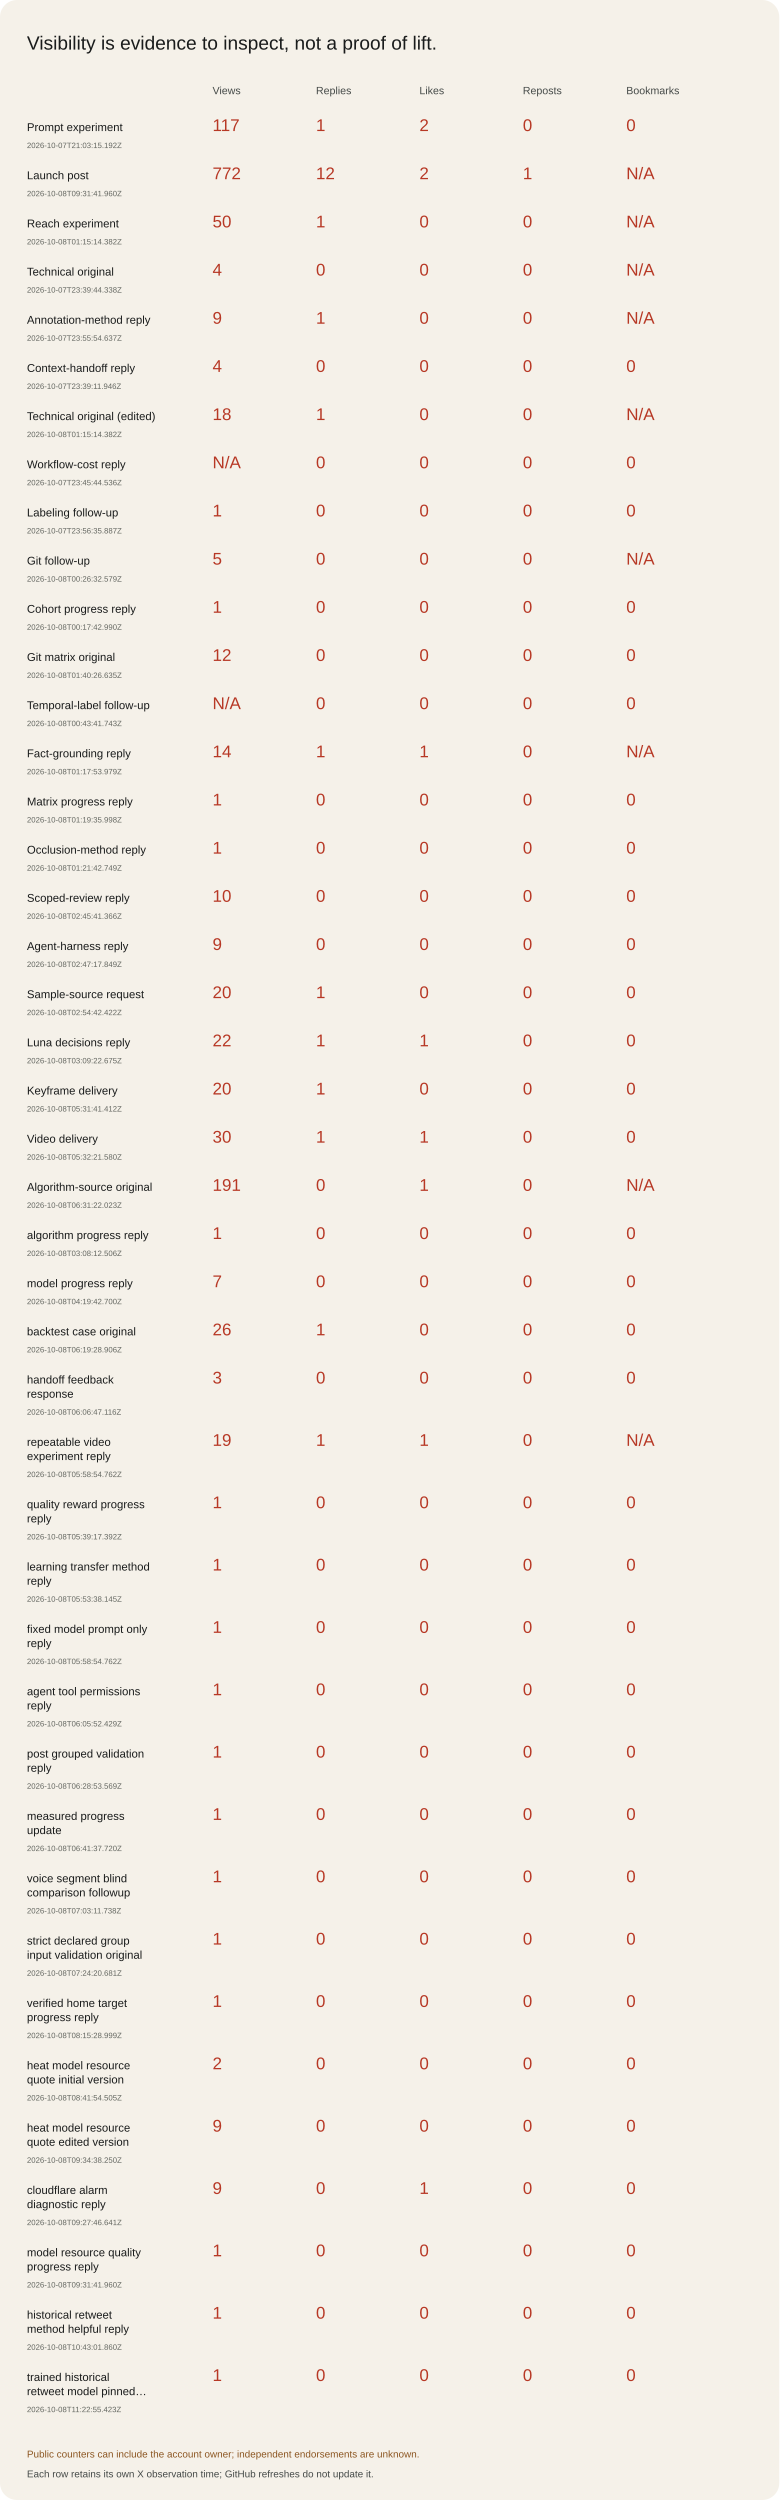
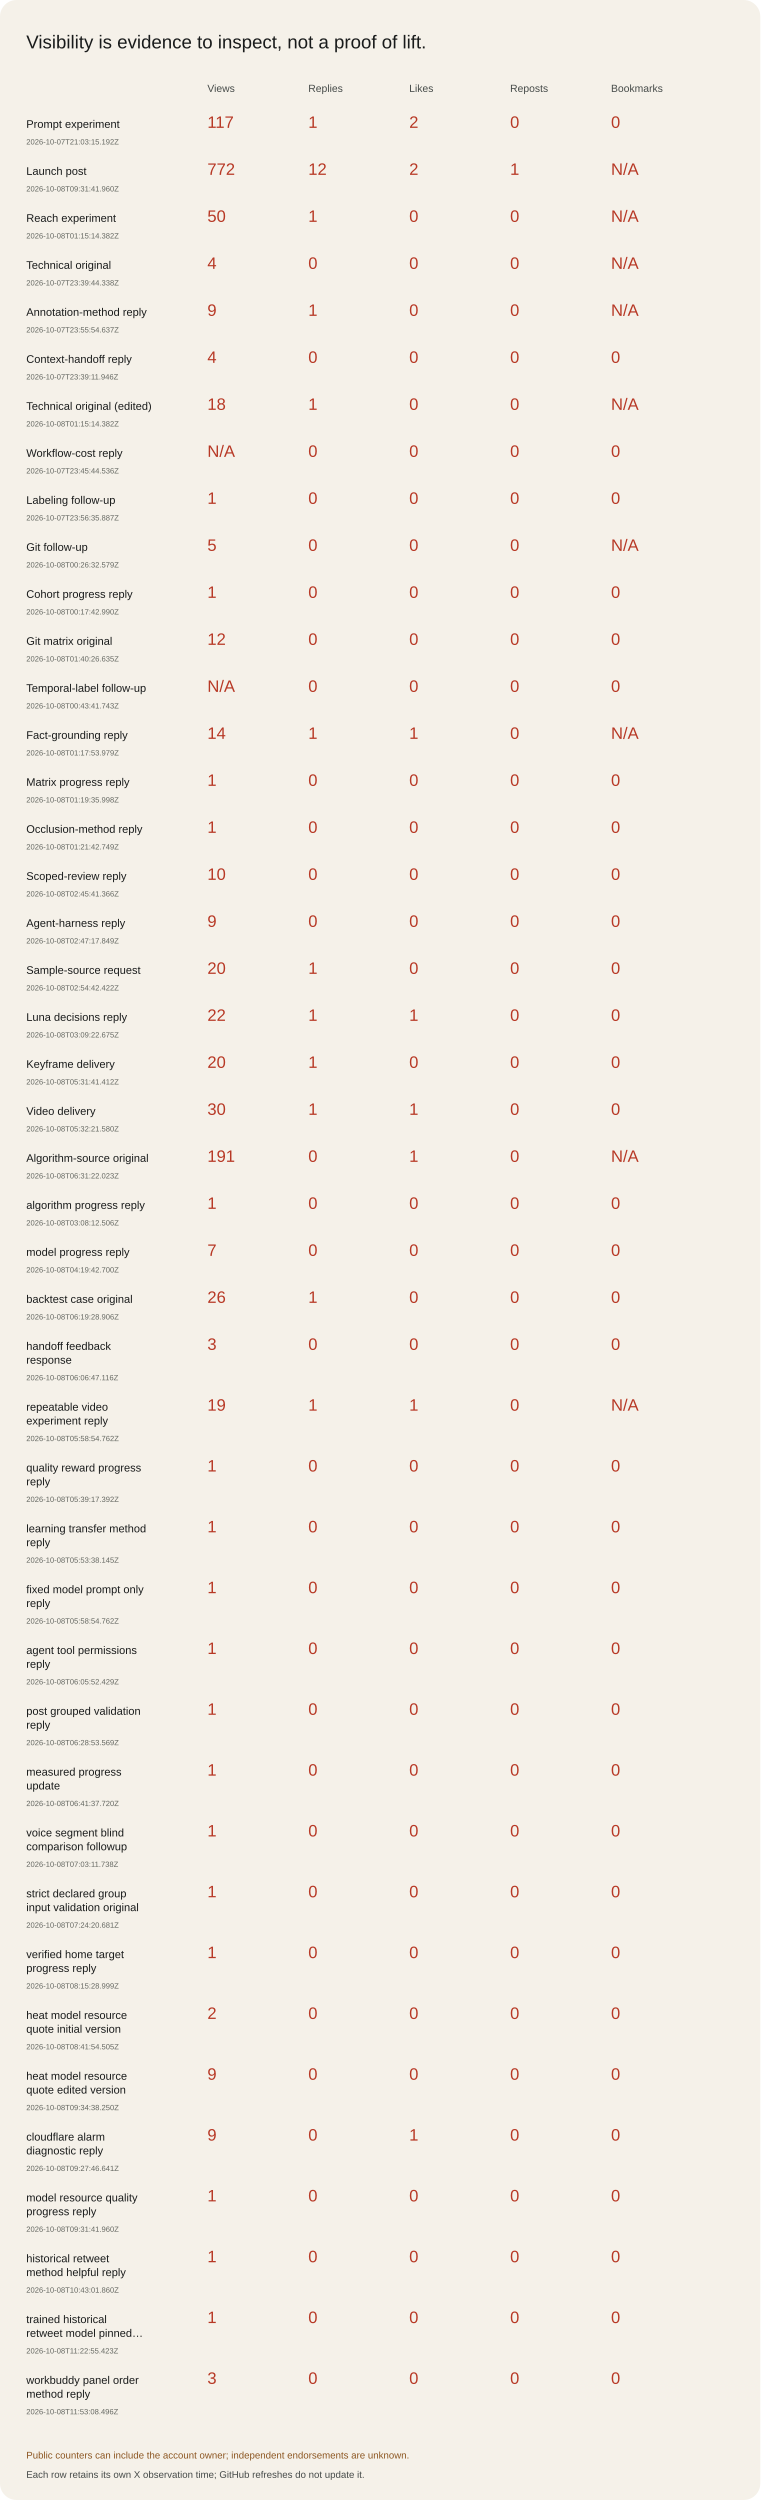
- <svg xmlns="http://www.w3.org/2000/svg" width="1100" height="3529" viewBox="0 0 1100 3529" role="img">
-   <rect width="1100" height="3529" rx="24" fill="#f5f1e9" />
+ <svg xmlns="http://www.w3.org/2000/svg" width="1100" height="3617" viewBox="0 0 1100 3617" role="img">
+   <rect width="1100" height="3617" rx="24" fill="#f5f1e9" />
  <g font-family="Arial, sans-serif">
    <text x="38" y="70" font-size="27" fill="#191b1b">Visibility is evidence to inspect, not a proof of lift.</text>
    <text x="300" y="133" font-size="15" fill="#454a48">Views</text>
    <text x="446" y="133" font-size="15" fill="#454a48">Replies</text>
    <text x="592" y="133" font-size="15" fill="#454a48">Likes</text>
    <text x="738" y="133" font-size="15" fill="#454a48">Reposts</text>
    <text x="884" y="133" font-size="15" fill="#454a48">Bookmarks</text>
    <svg x="38" y="166" width="244" height="43" viewBox="0 0 244 43" overflow="hidden">
      <text x="0" y="19" font-size="16" fill="#191b1b">Prompt experiment</text>
    </svg>
    <text x="300" y="185" font-size="24" fill="#b73825">117</text>
    <text x="446" y="185" font-size="24" fill="#b73825">1</text>
    <text x="592" y="185" font-size="24" fill="#b73825">2</text>
    <text x="738" y="185" font-size="24" fill="#b73825">0</text>
    <text x="884" y="185" font-size="24" fill="#b73825">0</text>
    <text x="38" y="209" font-size="11" fill="#636660">2026-10-07T21:03:15.192Z</text>
    <svg x="38" y="234" width="244" height="43" viewBox="0 0 244 43" overflow="hidden">
      <text x="0" y="19" font-size="16" fill="#191b1b">Launch post</text>
    </svg>
    <text x="300" y="253" font-size="24" fill="#b73825">772</text>
    <text x="446" y="253" font-size="24" fill="#b73825">12</text>
    <text x="592" y="253" font-size="24" fill="#b73825">2</text>
    <text x="738" y="253" font-size="24" fill="#b73825">1</text>
    <text x="884" y="253" font-size="24" fill="#b73825">N/A</text>
    <text x="38" y="277" font-size="11" fill="#636660">2026-10-08T09:31:41.960Z</text>
    <svg x="38" y="302" width="244" height="43" viewBox="0 0 244 43" overflow="hidden">
      <text x="0" y="19" font-size="16" fill="#191b1b">Reach experiment</text>
    </svg>
    <text x="300" y="321" font-size="24" fill="#b73825">50</text>
    <text x="446" y="321" font-size="24" fill="#b73825">1</text>
    <text x="592" y="321" font-size="24" fill="#b73825">0</text>
    <text x="738" y="321" font-size="24" fill="#b73825">0</text>
    <text x="884" y="321" font-size="24" fill="#b73825">N/A</text>
    <text x="38" y="345" font-size="11" fill="#636660">2026-10-08T01:15:14.382Z</text>
    <svg x="38" y="370" width="244" height="43" viewBox="0 0 244 43" overflow="hidden">
      <text x="0" y="19" font-size="16" fill="#191b1b">Technical original</text>
    </svg>
    <text x="300" y="389" font-size="24" fill="#b73825">4</text>
    <text x="446" y="389" font-size="24" fill="#b73825">0</text>
    <text x="592" y="389" font-size="24" fill="#b73825">0</text>
    <text x="738" y="389" font-size="24" fill="#b73825">0</text>
    <text x="884" y="389" font-size="24" fill="#b73825">N/A</text>
    <text x="38" y="413" font-size="11" fill="#636660">2026-10-07T23:39:44.338Z</text>
    <svg x="38" y="438" width="244" height="43" viewBox="0 0 244 43" overflow="hidden">
      <text x="0" y="19" font-size="16" fill="#191b1b">Annotation-method reply</text>
    </svg>
    <text x="300" y="457" font-size="24" fill="#b73825">9</text>
    <text x="446" y="457" font-size="24" fill="#b73825">1</text>
    <text x="592" y="457" font-size="24" fill="#b73825">0</text>
    <text x="738" y="457" font-size="24" fill="#b73825">0</text>
    <text x="884" y="457" font-size="24" fill="#b73825">N/A</text>
    <text x="38" y="481" font-size="11" fill="#636660">2026-10-07T23:55:54.637Z</text>
    <svg x="38" y="506" width="244" height="43" viewBox="0 0 244 43" overflow="hidden">
      <text x="0" y="19" font-size="16" fill="#191b1b">Context-handoff reply</text>
    </svg>
    <text x="300" y="525" font-size="24" fill="#b73825">4</text>
    <text x="446" y="525" font-size="24" fill="#b73825">0</text>
    <text x="592" y="525" font-size="24" fill="#b73825">0</text>
    <text x="738" y="525" font-size="24" fill="#b73825">0</text>
    <text x="884" y="525" font-size="24" fill="#b73825">0</text>
    <text x="38" y="549" font-size="11" fill="#636660">2026-10-07T23:39:11.946Z</text>
    <svg x="38" y="574" width="244" height="43" viewBox="0 0 244 43" overflow="hidden">
      <text x="0" y="19" font-size="16" fill="#191b1b">Technical original (edited)</text>
    </svg>
    <text x="300" y="593" font-size="24" fill="#b73825">18</text>
    <text x="446" y="593" font-size="24" fill="#b73825">1</text>
    <text x="592" y="593" font-size="24" fill="#b73825">0</text>
    <text x="738" y="593" font-size="24" fill="#b73825">0</text>
    <text x="884" y="593" font-size="24" fill="#b73825">N/A</text>
    <text x="38" y="617" font-size="11" fill="#636660">2026-10-08T01:15:14.382Z</text>
    <svg x="38" y="642" width="244" height="43" viewBox="0 0 244 43" overflow="hidden">
      <text x="0" y="19" font-size="16" fill="#191b1b">Workflow-cost reply</text>
    </svg>
    <text x="300" y="661" font-size="24" fill="#b73825">N/A</text>
    <text x="446" y="661" font-size="24" fill="#b73825">0</text>
    <text x="592" y="661" font-size="24" fill="#b73825">0</text>
    <text x="738" y="661" font-size="24" fill="#b73825">0</text>
    <text x="884" y="661" font-size="24" fill="#b73825">0</text>
    <text x="38" y="685" font-size="11" fill="#636660">2026-10-07T23:45:44.536Z</text>
    <svg x="38" y="710" width="244" height="43" viewBox="0 0 244 43" overflow="hidden">
      <text x="0" y="19" font-size="16" fill="#191b1b">Labeling follow-up</text>
    </svg>
    <text x="300" y="729" font-size="24" fill="#b73825">1</text>
    <text x="446" y="729" font-size="24" fill="#b73825">0</text>
    <text x="592" y="729" font-size="24" fill="#b73825">0</text>
    <text x="738" y="729" font-size="24" fill="#b73825">0</text>
    <text x="884" y="729" font-size="24" fill="#b73825">0</text>
    <text x="38" y="753" font-size="11" fill="#636660">2026-10-07T23:56:35.887Z</text>
    <svg x="38" y="778" width="244" height="43" viewBox="0 0 244 43" overflow="hidden">
      <text x="0" y="19" font-size="16" fill="#191b1b">Git follow-up</text>
    </svg>
    <text x="300" y="797" font-size="24" fill="#b73825">5</text>
    <text x="446" y="797" font-size="24" fill="#b73825">0</text>
    <text x="592" y="797" font-size="24" fill="#b73825">0</text>
    <text x="738" y="797" font-size="24" fill="#b73825">0</text>
    <text x="884" y="797" font-size="24" fill="#b73825">N/A</text>
    <text x="38" y="821" font-size="11" fill="#636660">2026-10-08T00:26:32.579Z</text>
    <svg x="38" y="846" width="244" height="43" viewBox="0 0 244 43" overflow="hidden">
      <text x="0" y="19" font-size="16" fill="#191b1b">Cohort progress reply</text>
    </svg>
    <text x="300" y="865" font-size="24" fill="#b73825">1</text>
    <text x="446" y="865" font-size="24" fill="#b73825">0</text>
    <text x="592" y="865" font-size="24" fill="#b73825">0</text>
    <text x="738" y="865" font-size="24" fill="#b73825">0</text>
    <text x="884" y="865" font-size="24" fill="#b73825">0</text>
    <text x="38" y="889" font-size="11" fill="#636660">2026-10-08T00:17:42.990Z</text>
    <svg x="38" y="914" width="244" height="43" viewBox="0 0 244 43" overflow="hidden">
      <text x="0" y="19" font-size="16" fill="#191b1b">Git matrix original</text>
    </svg>
    <text x="300" y="933" font-size="24" fill="#b73825">12</text>
    <text x="446" y="933" font-size="24" fill="#b73825">0</text>
    <text x="592" y="933" font-size="24" fill="#b73825">0</text>
    <text x="738" y="933" font-size="24" fill="#b73825">0</text>
    <text x="884" y="933" font-size="24" fill="#b73825">0</text>
    <text x="38" y="957" font-size="11" fill="#636660">2026-10-08T01:40:26.635Z</text>
    <svg x="38" y="982" width="244" height="43" viewBox="0 0 244 43" overflow="hidden">
      <text x="0" y="19" font-size="16" fill="#191b1b">Temporal-label follow-up</text>
    </svg>
    <text x="300" y="1001" font-size="24" fill="#b73825">N/A</text>
    <text x="446" y="1001" font-size="24" fill="#b73825">0</text>
    <text x="592" y="1001" font-size="24" fill="#b73825">0</text>
    <text x="738" y="1001" font-size="24" fill="#b73825">0</text>
    <text x="884" y="1001" font-size="24" fill="#b73825">0</text>
    <text x="38" y="1025" font-size="11" fill="#636660">2026-10-08T00:43:41.743Z</text>
    <svg x="38" y="1050" width="244" height="43" viewBox="0 0 244 43" overflow="hidden">
      <text x="0" y="19" font-size="16" fill="#191b1b">Fact-grounding reply</text>
    </svg>
    <text x="300" y="1069" font-size="24" fill="#b73825">14</text>
    <text x="446" y="1069" font-size="24" fill="#b73825">1</text>
    <text x="592" y="1069" font-size="24" fill="#b73825">1</text>
    <text x="738" y="1069" font-size="24" fill="#b73825">0</text>
    <text x="884" y="1069" font-size="24" fill="#b73825">N/A</text>
    <text x="38" y="1093" font-size="11" fill="#636660">2026-10-08T01:17:53.979Z</text>
    <svg x="38" y="1118" width="244" height="43" viewBox="0 0 244 43" overflow="hidden">
      <text x="0" y="19" font-size="16" fill="#191b1b">Matrix progress reply</text>
    </svg>
    <text x="300" y="1137" font-size="24" fill="#b73825">1</text>
    <text x="446" y="1137" font-size="24" fill="#b73825">0</text>
    <text x="592" y="1137" font-size="24" fill="#b73825">0</text>
    <text x="738" y="1137" font-size="24" fill="#b73825">0</text>
    <text x="884" y="1137" font-size="24" fill="#b73825">0</text>
    <text x="38" y="1161" font-size="11" fill="#636660">2026-10-08T01:19:35.998Z</text>
    <svg x="38" y="1186" width="244" height="43" viewBox="0 0 244 43" overflow="hidden">
      <text x="0" y="19" font-size="16" fill="#191b1b">Occlusion-method reply</text>
    </svg>
    <text x="300" y="1205" font-size="24" fill="#b73825">1</text>
    <text x="446" y="1205" font-size="24" fill="#b73825">0</text>
    <text x="592" y="1205" font-size="24" fill="#b73825">0</text>
    <text x="738" y="1205" font-size="24" fill="#b73825">0</text>
    <text x="884" y="1205" font-size="24" fill="#b73825">0</text>
    <text x="38" y="1229" font-size="11" fill="#636660">2026-10-08T01:21:42.749Z</text>
    <svg x="38" y="1254" width="244" height="43" viewBox="0 0 244 43" overflow="hidden">
      <text x="0" y="19" font-size="16" fill="#191b1b">Scoped-review reply</text>
    </svg>
    <text x="300" y="1273" font-size="24" fill="#b73825">10</text>
    <text x="446" y="1273" font-size="24" fill="#b73825">0</text>
    <text x="592" y="1273" font-size="24" fill="#b73825">0</text>
    <text x="738" y="1273" font-size="24" fill="#b73825">0</text>
    <text x="884" y="1273" font-size="24" fill="#b73825">0</text>
    <text x="38" y="1297" font-size="11" fill="#636660">2026-10-08T02:45:41.366Z</text>
    <svg x="38" y="1322" width="244" height="43" viewBox="0 0 244 43" overflow="hidden">
      <text x="0" y="19" font-size="16" fill="#191b1b">Agent-harness reply</text>
    </svg>
    <text x="300" y="1341" font-size="24" fill="#b73825">9</text>
    <text x="446" y="1341" font-size="24" fill="#b73825">0</text>
    <text x="592" y="1341" font-size="24" fill="#b73825">0</text>
    <text x="738" y="1341" font-size="24" fill="#b73825">0</text>
    <text x="884" y="1341" font-size="24" fill="#b73825">0</text>
    <text x="38" y="1365" font-size="11" fill="#636660">2026-10-08T02:47:17.849Z</text>
    <svg x="38" y="1390" width="244" height="43" viewBox="0 0 244 43" overflow="hidden">
      <text x="0" y="19" font-size="16" fill="#191b1b">Sample-source request</text>
    </svg>
    <text x="300" y="1409" font-size="24" fill="#b73825">20</text>
    <text x="446" y="1409" font-size="24" fill="#b73825">1</text>
    <text x="592" y="1409" font-size="24" fill="#b73825">0</text>
    <text x="738" y="1409" font-size="24" fill="#b73825">0</text>
    <text x="884" y="1409" font-size="24" fill="#b73825">0</text>
    <text x="38" y="1433" font-size="11" fill="#636660">2026-10-08T02:54:42.422Z</text>
    <svg x="38" y="1458" width="244" height="43" viewBox="0 0 244 43" overflow="hidden">
      <text x="0" y="19" font-size="16" fill="#191b1b">Luna decisions reply</text>
    </svg>
    <text x="300" y="1477" font-size="24" fill="#b73825">22</text>
    <text x="446" y="1477" font-size="24" fill="#b73825">1</text>
    <text x="592" y="1477" font-size="24" fill="#b73825">1</text>
    <text x="738" y="1477" font-size="24" fill="#b73825">0</text>
    <text x="884" y="1477" font-size="24" fill="#b73825">0</text>
    <text x="38" y="1501" font-size="11" fill="#636660">2026-10-08T03:09:22.675Z</text>
    <svg x="38" y="1526" width="244" height="43" viewBox="0 0 244 43" overflow="hidden">
      <text x="0" y="19" font-size="16" fill="#191b1b">Keyframe delivery</text>
    </svg>
    <text x="300" y="1545" font-size="24" fill="#b73825">20</text>
    <text x="446" y="1545" font-size="24" fill="#b73825">1</text>
    <text x="592" y="1545" font-size="24" fill="#b73825">0</text>
    <text x="738" y="1545" font-size="24" fill="#b73825">0</text>
    <text x="884" y="1545" font-size="24" fill="#b73825">0</text>
    <text x="38" y="1569" font-size="11" fill="#636660">2026-10-08T05:31:41.412Z</text>
    <svg x="38" y="1594" width="244" height="43" viewBox="0 0 244 43" overflow="hidden">
      <text x="0" y="19" font-size="16" fill="#191b1b">Video delivery</text>
    </svg>
    <text x="300" y="1613" font-size="24" fill="#b73825">30</text>
    <text x="446" y="1613" font-size="24" fill="#b73825">1</text>
    <text x="592" y="1613" font-size="24" fill="#b73825">1</text>
    <text x="738" y="1613" font-size="24" fill="#b73825">0</text>
    <text x="884" y="1613" font-size="24" fill="#b73825">0</text>
    <text x="38" y="1637" font-size="11" fill="#636660">2026-10-08T05:32:21.580Z</text>
    <svg x="38" y="1662" width="244" height="43" viewBox="0 0 244 43" overflow="hidden">
      <text x="0" y="19" font-size="16" fill="#191b1b">Algorithm-source original</text>
    </svg>
    <text x="300" y="1681" font-size="24" fill="#b73825">191</text>
    <text x="446" y="1681" font-size="24" fill="#b73825">0</text>
    <text x="592" y="1681" font-size="24" fill="#b73825">1</text>
    <text x="738" y="1681" font-size="24" fill="#b73825">0</text>
    <text x="884" y="1681" font-size="24" fill="#b73825">N/A</text>
    <text x="38" y="1705" font-size="11" fill="#636660">2026-10-08T06:31:22.023Z</text>
    <svg x="38" y="1730" width="244" height="43" viewBox="0 0 244 43" overflow="hidden">
      <text x="0" y="19" font-size="16" fill="#191b1b">algorithm progress reply</text>
    </svg>
    <text x="300" y="1749" font-size="24" fill="#b73825">1</text>
    <text x="446" y="1749" font-size="24" fill="#b73825">0</text>
    <text x="592" y="1749" font-size="24" fill="#b73825">0</text>
    <text x="738" y="1749" font-size="24" fill="#b73825">0</text>
    <text x="884" y="1749" font-size="24" fill="#b73825">0</text>
    <text x="38" y="1773" font-size="11" fill="#636660">2026-10-08T03:08:12.506Z</text>
    <svg x="38" y="1798" width="244" height="43" viewBox="0 0 244 43" overflow="hidden">
      <text x="0" y="19" font-size="16" fill="#191b1b">model progress reply</text>
    </svg>
    <text x="300" y="1817" font-size="24" fill="#b73825">7</text>
    <text x="446" y="1817" font-size="24" fill="#b73825">0</text>
    <text x="592" y="1817" font-size="24" fill="#b73825">0</text>
    <text x="738" y="1817" font-size="24" fill="#b73825">0</text>
    <text x="884" y="1817" font-size="24" fill="#b73825">0</text>
    <text x="38" y="1841" font-size="11" fill="#636660">2026-10-08T04:19:42.700Z</text>
    <svg x="38" y="1866" width="244" height="43" viewBox="0 0 244 43" overflow="hidden">
      <text x="0" y="19" font-size="16" fill="#191b1b">backtest case original</text>
    </svg>
    <text x="300" y="1885" font-size="24" fill="#b73825">26</text>
    <text x="446" y="1885" font-size="24" fill="#b73825">1</text>
    <text x="592" y="1885" font-size="24" fill="#b73825">0</text>
    <text x="738" y="1885" font-size="24" fill="#b73825">0</text>
    <text x="884" y="1885" font-size="24" fill="#b73825">0</text>
    <text x="38" y="1909" font-size="11" fill="#636660">2026-10-08T06:19:28.906Z</text>
    <svg x="38" y="1934" width="244" height="43" viewBox="0 0 244 43" overflow="hidden">
      <text x="0" y="19" font-size="16" fill="#191b1b">handoff feedback</text>
      <text x="0" y="39" font-size="16" fill="#191b1b">response</text>
    </svg>
    <text x="300" y="1953" font-size="24" fill="#b73825">3</text>
    <text x="446" y="1953" font-size="24" fill="#b73825">0</text>
    <text x="592" y="1953" font-size="24" fill="#b73825">0</text>
    <text x="738" y="1953" font-size="24" fill="#b73825">0</text>
    <text x="884" y="1953" font-size="24" fill="#b73825">0</text>
    <text x="38" y="1997" font-size="11" fill="#636660">2026-10-08T06:06:47.116Z</text>
    <svg x="38" y="2022" width="244" height="43" viewBox="0 0 244 43" overflow="hidden">
      <text x="0" y="19" font-size="16" fill="#191b1b">repeatable video</text>
      <text x="0" y="39" font-size="16" fill="#191b1b">experiment reply</text>
    </svg>
    <text x="300" y="2041" font-size="24" fill="#b73825">19</text>
    <text x="446" y="2041" font-size="24" fill="#b73825">1</text>
    <text x="592" y="2041" font-size="24" fill="#b73825">1</text>
    <text x="738" y="2041" font-size="24" fill="#b73825">0</text>
    <text x="884" y="2041" font-size="24" fill="#b73825">N/A</text>
    <text x="38" y="2085" font-size="11" fill="#636660">2026-10-08T05:58:54.762Z</text>
    <svg x="38" y="2110" width="244" height="43" viewBox="0 0 244 43" overflow="hidden">
      <text x="0" y="19" font-size="16" fill="#191b1b">quality reward progress</text>
      <text x="0" y="39" font-size="16" fill="#191b1b">reply</text>
    </svg>
    <text x="300" y="2129" font-size="24" fill="#b73825">1</text>
    <text x="446" y="2129" font-size="24" fill="#b73825">0</text>
    <text x="592" y="2129" font-size="24" fill="#b73825">0</text>
    <text x="738" y="2129" font-size="24" fill="#b73825">0</text>
    <text x="884" y="2129" font-size="24" fill="#b73825">0</text>
    <text x="38" y="2173" font-size="11" fill="#636660">2026-10-08T05:39:17.392Z</text>
    <svg x="38" y="2198" width="244" height="43" viewBox="0 0 244 43" overflow="hidden">
      <text x="0" y="19" font-size="16" fill="#191b1b">learning transfer method</text>
      <text x="0" y="39" font-size="16" fill="#191b1b">reply</text>
    </svg>
    <text x="300" y="2217" font-size="24" fill="#b73825">1</text>
    <text x="446" y="2217" font-size="24" fill="#b73825">0</text>
    <text x="592" y="2217" font-size="24" fill="#b73825">0</text>
    <text x="738" y="2217" font-size="24" fill="#b73825">0</text>
    <text x="884" y="2217" font-size="24" fill="#b73825">0</text>
    <text x="38" y="2261" font-size="11" fill="#636660">2026-10-08T05:53:38.145Z</text>
    <svg x="38" y="2286" width="244" height="43" viewBox="0 0 244 43" overflow="hidden">
      <text x="0" y="19" font-size="16" fill="#191b1b">fixed model prompt only</text>
      <text x="0" y="39" font-size="16" fill="#191b1b">reply</text>
    </svg>
    <text x="300" y="2305" font-size="24" fill="#b73825">1</text>
    <text x="446" y="2305" font-size="24" fill="#b73825">0</text>
    <text x="592" y="2305" font-size="24" fill="#b73825">0</text>
    <text x="738" y="2305" font-size="24" fill="#b73825">0</text>
    <text x="884" y="2305" font-size="24" fill="#b73825">0</text>
    <text x="38" y="2349" font-size="11" fill="#636660">2026-10-08T05:58:54.762Z</text>
    <svg x="38" y="2374" width="244" height="43" viewBox="0 0 244 43" overflow="hidden">
      <text x="0" y="19" font-size="16" fill="#191b1b">agent tool permissions</text>
      <text x="0" y="39" font-size="16" fill="#191b1b">reply</text>
    </svg>
    <text x="300" y="2393" font-size="24" fill="#b73825">1</text>
    <text x="446" y="2393" font-size="24" fill="#b73825">0</text>
    <text x="592" y="2393" font-size="24" fill="#b73825">0</text>
    <text x="738" y="2393" font-size="24" fill="#b73825">0</text>
    <text x="884" y="2393" font-size="24" fill="#b73825">0</text>
    <text x="38" y="2437" font-size="11" fill="#636660">2026-10-08T06:05:52.429Z</text>
    <svg x="38" y="2462" width="244" height="43" viewBox="0 0 244 43" overflow="hidden">
      <text x="0" y="19" font-size="16" fill="#191b1b">post grouped validation</text>
      <text x="0" y="39" font-size="16" fill="#191b1b">reply</text>
    </svg>
    <text x="300" y="2481" font-size="24" fill="#b73825">1</text>
    <text x="446" y="2481" font-size="24" fill="#b73825">0</text>
    <text x="592" y="2481" font-size="24" fill="#b73825">0</text>
    <text x="738" y="2481" font-size="24" fill="#b73825">0</text>
    <text x="884" y="2481" font-size="24" fill="#b73825">0</text>
    <text x="38" y="2525" font-size="11" fill="#636660">2026-10-08T06:28:53.569Z</text>
    <svg x="38" y="2550" width="244" height="43" viewBox="0 0 244 43" overflow="hidden">
      <text x="0" y="19" font-size="16" fill="#191b1b">measured progress</text>
      <text x="0" y="39" font-size="16" fill="#191b1b">update</text>
    </svg>
    <text x="300" y="2569" font-size="24" fill="#b73825">1</text>
    <text x="446" y="2569" font-size="24" fill="#b73825">0</text>
    <text x="592" y="2569" font-size="24" fill="#b73825">0</text>
    <text x="738" y="2569" font-size="24" fill="#b73825">0</text>
    <text x="884" y="2569" font-size="24" fill="#b73825">0</text>
    <text x="38" y="2613" font-size="11" fill="#636660">2026-10-08T06:41:37.720Z</text>
    <svg x="38" y="2638" width="244" height="43" viewBox="0 0 244 43" overflow="hidden">
      <text x="0" y="19" font-size="16" fill="#191b1b">voice segment blind</text>
      <text x="0" y="39" font-size="16" fill="#191b1b">comparison followup</text>
    </svg>
    <text x="300" y="2657" font-size="24" fill="#b73825">1</text>
    <text x="446" y="2657" font-size="24" fill="#b73825">0</text>
    <text x="592" y="2657" font-size="24" fill="#b73825">0</text>
    <text x="738" y="2657" font-size="24" fill="#b73825">0</text>
    <text x="884" y="2657" font-size="24" fill="#b73825">0</text>
    <text x="38" y="2701" font-size="11" fill="#636660">2026-10-08T07:03:11.738Z</text>
    <svg x="38" y="2726" width="244" height="43" viewBox="0 0 244 43" overflow="hidden">
      <text x="0" y="19" font-size="16" fill="#191b1b">strict declared group</text>
      <text x="0" y="39" font-size="16" fill="#191b1b">input validation original</text>
    </svg>
    <text x="300" y="2745" font-size="24" fill="#b73825">1</text>
    <text x="446" y="2745" font-size="24" fill="#b73825">0</text>
    <text x="592" y="2745" font-size="24" fill="#b73825">0</text>
    <text x="738" y="2745" font-size="24" fill="#b73825">0</text>
    <text x="884" y="2745" font-size="24" fill="#b73825">0</text>
    <text x="38" y="2789" font-size="11" fill="#636660">2026-10-08T07:24:20.681Z</text>
    <svg x="38" y="2814" width="244" height="43" viewBox="0 0 244 43" overflow="hidden">
      <text x="0" y="19" font-size="16" fill="#191b1b">verified home target</text>
      <text x="0" y="39" font-size="16" fill="#191b1b">progress reply</text>
    </svg>
    <text x="300" y="2833" font-size="24" fill="#b73825">1</text>
    <text x="446" y="2833" font-size="24" fill="#b73825">0</text>
    <text x="592" y="2833" font-size="24" fill="#b73825">0</text>
    <text x="738" y="2833" font-size="24" fill="#b73825">0</text>
    <text x="884" y="2833" font-size="24" fill="#b73825">0</text>
    <text x="38" y="2877" font-size="11" fill="#636660">2026-10-08T08:15:28.999Z</text>
    <svg x="38" y="2902" width="244" height="43" viewBox="0 0 244 43" overflow="hidden">
      <text x="0" y="19" font-size="16" fill="#191b1b">heat model resource</text>
      <text x="0" y="39" font-size="16" fill="#191b1b">quote initial version</text>
    </svg>
    <text x="300" y="2921" font-size="24" fill="#b73825">2</text>
    <text x="446" y="2921" font-size="24" fill="#b73825">0</text>
    <text x="592" y="2921" font-size="24" fill="#b73825">0</text>
    <text x="738" y="2921" font-size="24" fill="#b73825">0</text>
    <text x="884" y="2921" font-size="24" fill="#b73825">0</text>
    <text x="38" y="2965" font-size="11" fill="#636660">2026-10-08T08:41:54.505Z</text>
    <svg x="38" y="2990" width="244" height="43" viewBox="0 0 244 43" overflow="hidden">
      <text x="0" y="19" font-size="16" fill="#191b1b">heat model resource</text>
      <text x="0" y="39" font-size="16" fill="#191b1b">quote edited version</text>
    </svg>
    <text x="300" y="3009" font-size="24" fill="#b73825">9</text>
    <text x="446" y="3009" font-size="24" fill="#b73825">0</text>
    <text x="592" y="3009" font-size="24" fill="#b73825">0</text>
    <text x="738" y="3009" font-size="24" fill="#b73825">0</text>
    <text x="884" y="3009" font-size="24" fill="#b73825">0</text>
    <text x="38" y="3053" font-size="11" fill="#636660">2026-10-08T09:34:38.250Z</text>
    <svg x="38" y="3078" width="244" height="43" viewBox="0 0 244 43" overflow="hidden">
      <text x="0" y="19" font-size="16" fill="#191b1b">cloudflare alarm</text>
      <text x="0" y="39" font-size="16" fill="#191b1b">diagnostic reply</text>
    </svg>
    <text x="300" y="3097" font-size="24" fill="#b73825">9</text>
    <text x="446" y="3097" font-size="24" fill="#b73825">0</text>
    <text x="592" y="3097" font-size="24" fill="#b73825">1</text>
    <text x="738" y="3097" font-size="24" fill="#b73825">0</text>
    <text x="884" y="3097" font-size="24" fill="#b73825">0</text>
    <text x="38" y="3141" font-size="11" fill="#636660">2026-10-08T09:27:46.641Z</text>
    <svg x="38" y="3166" width="244" height="43" viewBox="0 0 244 43" overflow="hidden">
      <text x="0" y="19" font-size="16" fill="#191b1b">model resource quality</text>
      <text x="0" y="39" font-size="16" fill="#191b1b">progress reply</text>
    </svg>
    <text x="300" y="3185" font-size="24" fill="#b73825">1</text>
    <text x="446" y="3185" font-size="24" fill="#b73825">0</text>
    <text x="592" y="3185" font-size="24" fill="#b73825">0</text>
    <text x="738" y="3185" font-size="24" fill="#b73825">0</text>
    <text x="884" y="3185" font-size="24" fill="#b73825">0</text>
    <text x="38" y="3229" font-size="11" fill="#636660">2026-10-08T09:31:41.960Z</text>
    <svg x="38" y="3254" width="244" height="43" viewBox="0 0 244 43" overflow="hidden">
      <text x="0" y="19" font-size="16" fill="#191b1b">historical retweet</text>
      <text x="0" y="39" font-size="16" fill="#191b1b">method helpful reply</text>
    </svg>
    <text x="300" y="3273" font-size="24" fill="#b73825">1</text>
    <text x="446" y="3273" font-size="24" fill="#b73825">0</text>
    <text x="592" y="3273" font-size="24" fill="#b73825">0</text>
    <text x="738" y="3273" font-size="24" fill="#b73825">0</text>
    <text x="884" y="3273" font-size="24" fill="#b73825">0</text>
    <text x="38" y="3317" font-size="11" fill="#636660">2026-10-08T10:43:01.860Z</text>
    <svg x="38" y="3342" width="244" height="43" viewBox="0 0 244 43" overflow="hidden">
      <text x="0" y="19" font-size="16" fill="#191b1b">trained historical</text>
      <text x="0" y="39" font-size="16" fill="#191b1b">retweet model pinned…</text>
    </svg>
    <text x="300" y="3361" font-size="24" fill="#b73825">1</text>
    <text x="446" y="3361" font-size="24" fill="#b73825">0</text>
    <text x="592" y="3361" font-size="24" fill="#b73825">0</text>
    <text x="738" y="3361" font-size="24" fill="#b73825">0</text>
    <text x="884" y="3361" font-size="24" fill="#b73825">0</text>
    <text x="38" y="3405" font-size="11" fill="#636660">2026-10-08T11:22:55.423Z</text>
-     <text x="38" y="3469" font-size="14" fill="#8b5520">Public counters can include the account owner; independent endorsements are unknown.</text>
-     <text x="38" y="3497" font-size="14" fill="#454a48">Each row retains its own X observation time; GitHub refreshes do not update it.</text>
+     <svg x="38" y="3430" width="244" height="43" viewBox="0 0 244 43" overflow="hidden">
+       <text x="0" y="19" font-size="16" fill="#191b1b">workbuddy panel order</text>
+       <text x="0" y="39" font-size="16" fill="#191b1b">method reply</text>
+     </svg>
+     <text x="300" y="3449" font-size="24" fill="#b73825">3</text>
+     <text x="446" y="3449" font-size="24" fill="#b73825">0</text>
+     <text x="592" y="3449" font-size="24" fill="#b73825">0</text>
+     <text x="738" y="3449" font-size="24" fill="#b73825">0</text>
+     <text x="884" y="3449" font-size="24" fill="#b73825">0</text>
+     <text x="38" y="3493" font-size="11" fill="#636660">2026-10-08T11:53:08.496Z</text>
+     <text x="38" y="3557" font-size="14" fill="#8b5520">Public counters can include the account owner; independent endorsements are unknown.</text>
+     <text x="38" y="3585" font-size="14" fill="#454a48">Each row retains its own X observation time; GitHub refreshes do not update it.</text>
  </g>
</svg>
